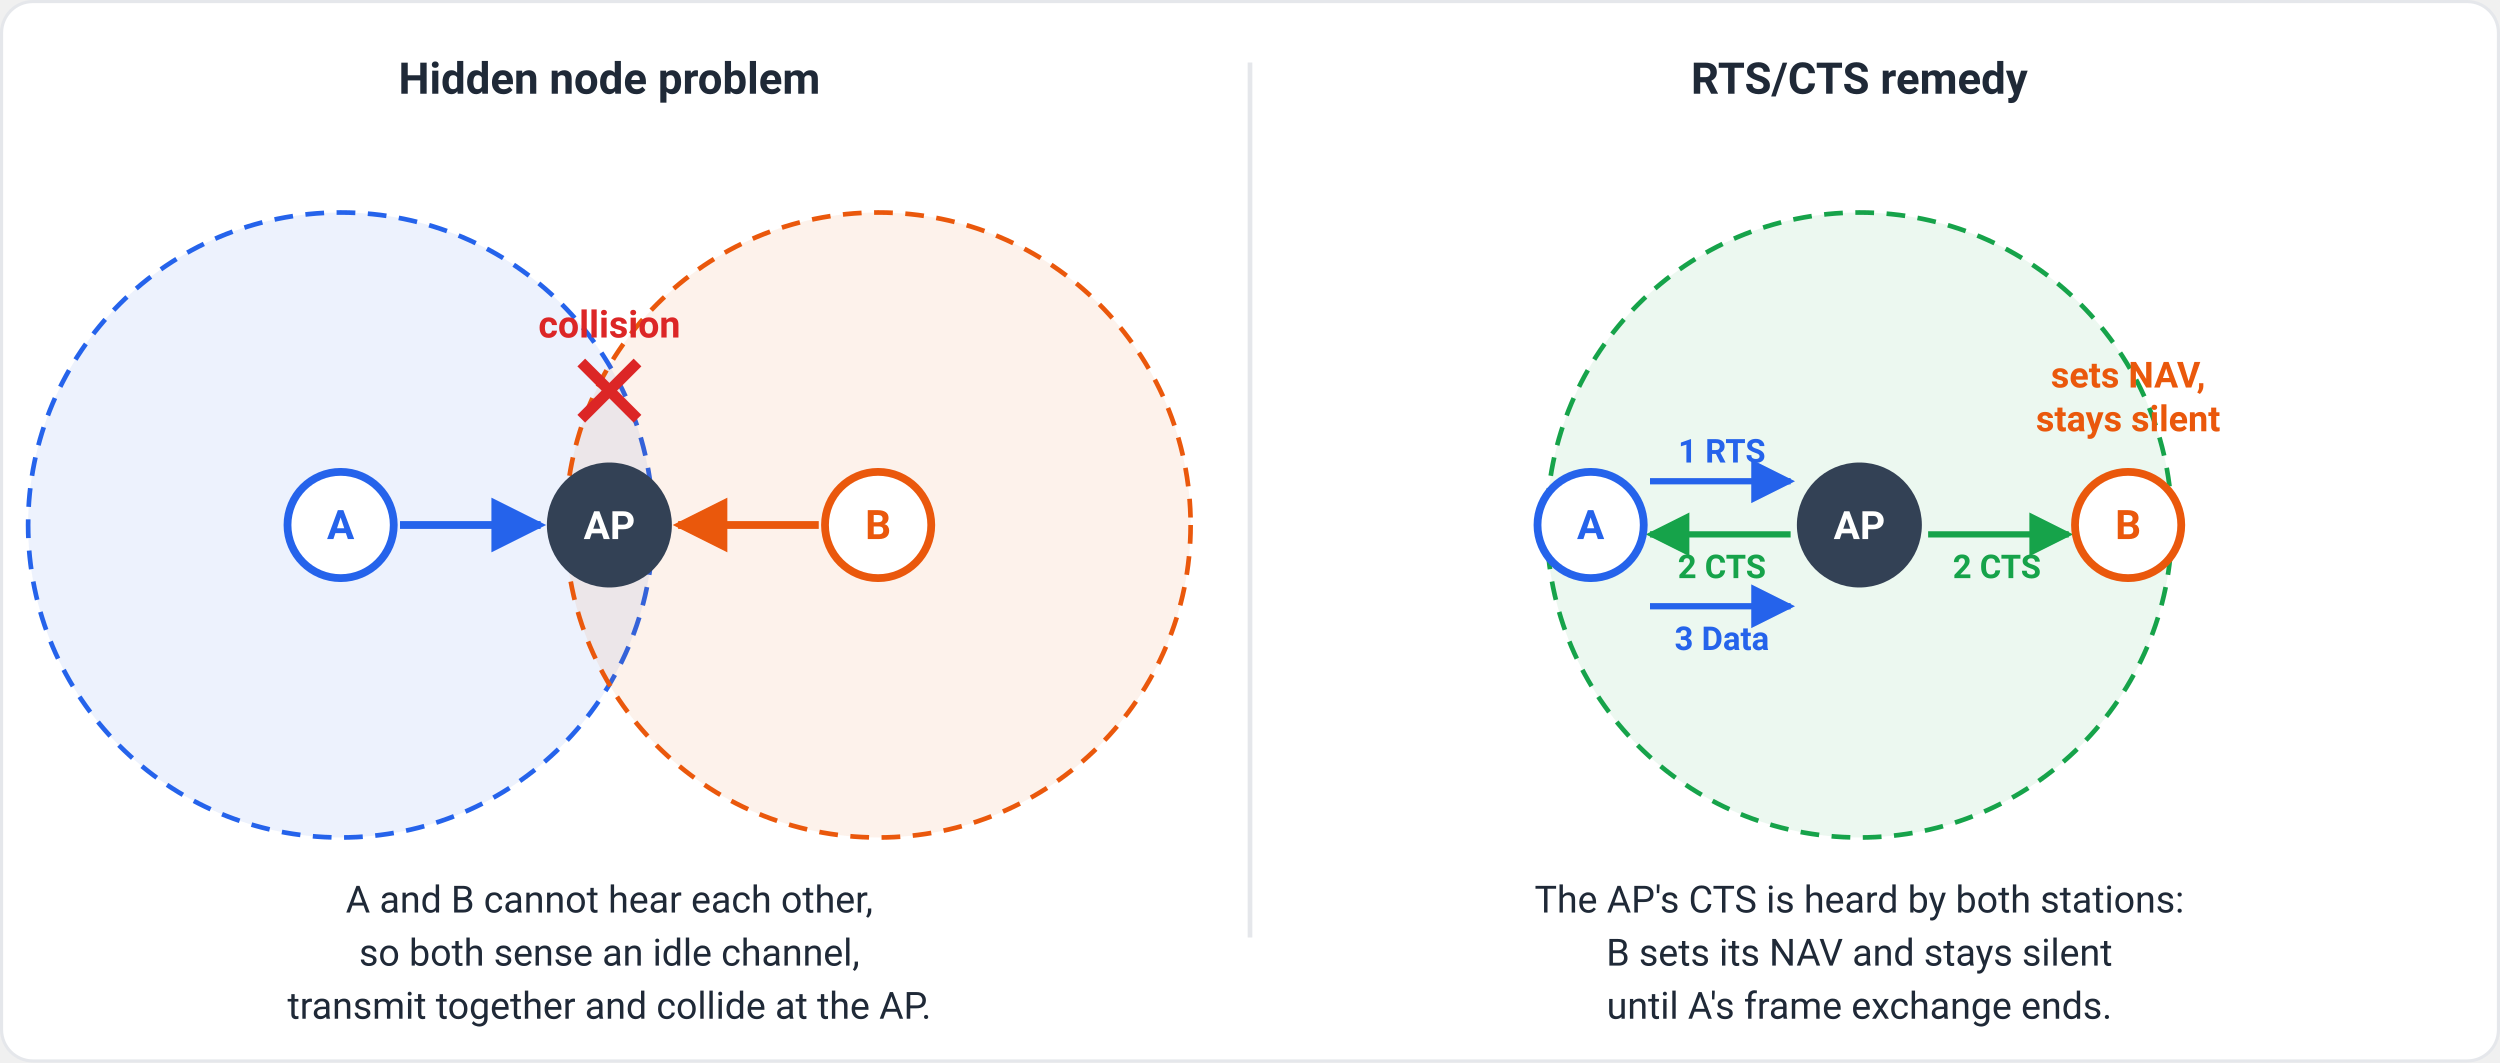
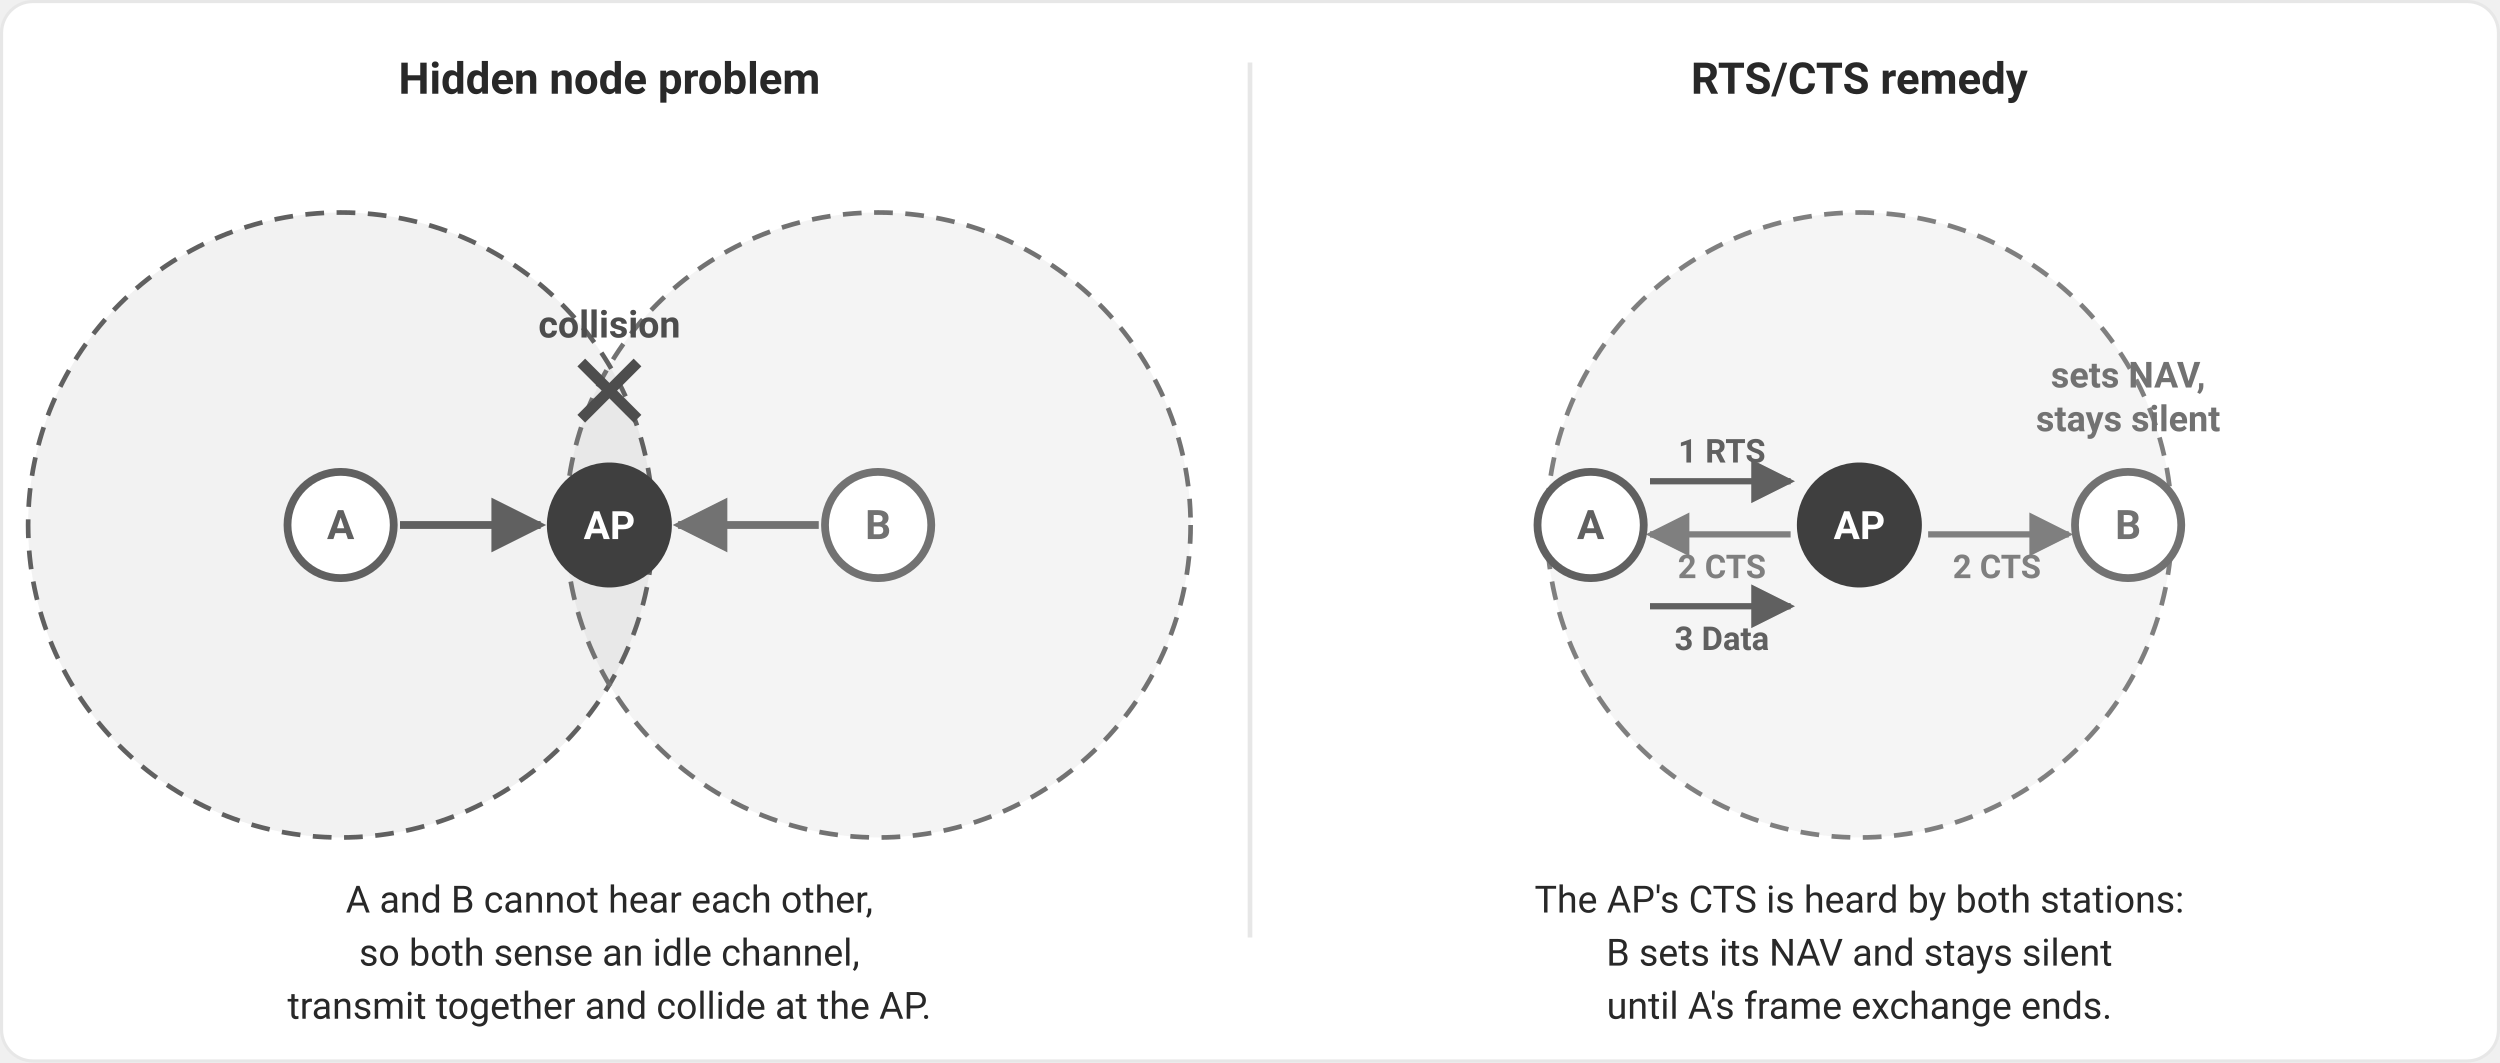
<svg xmlns="http://www.w3.org/2000/svg" viewBox="0 0 800 340" width="800" height="340" font-family="'Segoe UI', Roboto, 'Helvetica Neue', Arial, sans-serif" role="img" aria-label="Hidden node problem and the RTS/CTS remedy">
  <defs>
    <marker id="arr" viewBox="0 0 10 10" refX="9" refY="5" markerWidth="7" markerHeight="7" orient="auto-start-reverse">
-       <path d="M0 0L10 5L0 10z" fill="#334155" />
+       <path d="M0 0L10 5L0 10z" fill="#3f3f3f" />
    </marker>
    <marker id="arrB" viewBox="0 0 10 10" refX="9" refY="5" markerWidth="7" markerHeight="7" orient="auto-start-reverse">
-       <path d="M0 0L10 5L0 10z" fill="#2563eb" />
+       <path d="M0 0L10 5L0 10z" fill="#606060" />
    </marker>
    <marker id="arrO" viewBox="0 0 10 10" refX="9" refY="5" markerWidth="7" markerHeight="7" orient="auto-start-reverse">
-       <path d="M0 0L10 5L0 10z" fill="#ea580c" />
+       <path d="M0 0L10 5L0 10z" fill="#727272" />
    </marker>
    <marker id="arrG" viewBox="0 0 10 10" refX="9" refY="5" markerWidth="7" markerHeight="7" orient="auto-start-reverse">
-       <path d="M0 0L10 5L0 10z" fill="#16a34a" />
+       <path d="M0 0L10 5L0 10z" fill="#7f7f7f" />
    </marker>
    <marker id="arrM" viewBox="0 0 10 10" refX="9" refY="5" markerWidth="7" markerHeight="7" orient="auto-start-reverse">
-       <path d="M0 0L10 5L0 10z" fill="#6b7280" />
+       <path d="M0 0L10 5L0 10z" fill="#727272" />
    </marker>
  </defs>
-   <rect x="0.5" y="0.5" width="799" height="339" rx="10" fill="#ffffff" stroke="#e5e7eb" />
-   <line x1="400" y1="20" x2="400" y2="300" stroke="#e5e7eb" stroke-width="1.5" />
-   <text x="195" y="30" font-size="14" text-anchor="middle" font-weight="700" fill="#1f2937">Hidden node problem</text>
-   <circle cx="109" cy="168" r="100" fill="#2563eb" fill-opacity="0.08" stroke="#2563eb" stroke-width="1.5" stroke-dasharray="6 4" />
-   <circle cx="281" cy="168" r="100" fill="#ea580c" fill-opacity="0.08" stroke="#ea580c" stroke-width="1.5" stroke-dasharray="6 4" />
-   <line x1="128" y1="168" x2="173" y2="168" stroke="#2563eb" stroke-width="2.5" marker-end="url(#arrB)" />
-   <line x1="262" y1="168" x2="217" y2="168" stroke="#ea580c" stroke-width="2.5" marker-end="url(#arrO)" />
-   <circle cx="109" cy="168" r="17" fill="#ffffff" stroke="#2563eb" stroke-width="2.5" />
-   <text x="109" y="172.5" font-size="13" text-anchor="middle" font-weight="700" fill="#2563eb">A</text>
-   <circle cx="281" cy="168" r="17" fill="#ffffff" stroke="#ea580c" stroke-width="2.5" />
-   <text x="281" y="172.5" font-size="13" text-anchor="middle" font-weight="700" fill="#ea580c">B</text>
-   <circle cx="195" cy="168" r="19" fill="#334155" stroke="#334155" stroke-width="2" />
+   <rect x="0.5" y="0.5" width="799" height="339" rx="10" fill="#ffffff" stroke="#e7e7e7" />
+   <line x1="400" y1="20" x2="400" y2="300" stroke="#e7e7e7" stroke-width="1.5" />
+   <text x="195" y="30" font-size="14" text-anchor="middle" font-weight="700" fill="#282828">Hidden node problem</text>
+   <circle cx="109" cy="168" r="100" fill="#606060" fill-opacity="0.08" stroke="#606060" stroke-width="1.5" stroke-dasharray="6 4" />
+   <circle cx="281" cy="168" r="100" fill="#727272" fill-opacity="0.08" stroke="#727272" stroke-width="1.5" stroke-dasharray="6 4" />
+   <line x1="128" y1="168" x2="173" y2="168" stroke="#606060" stroke-width="2.5" marker-end="url(#arrB)" />
+   <line x1="262" y1="168" x2="217" y2="168" stroke="#727272" stroke-width="2.5" marker-end="url(#arrO)" />
+   <circle cx="109" cy="168" r="17" fill="#ffffff" stroke="#606060" stroke-width="2.5" />
+   <text x="109" y="172.5" font-size="13" text-anchor="middle" font-weight="700" fill="#606060">A</text>
+   <circle cx="281" cy="168" r="17" fill="#ffffff" stroke="#727272" stroke-width="2.5" />
+   <text x="281" y="172.5" font-size="13" text-anchor="middle" font-weight="700" fill="#727272">B</text>
+   <circle cx="195" cy="168" r="19" fill="#3f3f3f" stroke="#3f3f3f" stroke-width="2" />
  <text x="195" y="172.5" font-size="12.5" text-anchor="middle" font-weight="700" fill="#ffffff">AP</text>
-   <line x1="186" y1="116" x2="204" y2="134" stroke="#dc2626" stroke-width="3.5" />
-   <line x1="204" y1="116" x2="186" y2="134" stroke="#dc2626" stroke-width="3.5" />
-   <text x="195" y="108" font-size="12" text-anchor="middle" font-weight="700" fill="#dc2626">collision</text>
-   <text x="195" y="292" font-size="12" text-anchor="middle" font-weight="400" fill="#1f2937">A and B cannot hear each other,</text>
-   <text x="195" y="309" font-size="12" text-anchor="middle" font-weight="400" fill="#1f2937">so both sense an idle channel,</text>
-   <text x="195" y="326" font-size="12" text-anchor="middle" font-weight="400" fill="#1f2937">transmit together and collide at the AP.</text>
-   <text x="595" y="30" font-size="14" text-anchor="middle" font-weight="700" fill="#1f2937">RTS/CTS remedy</text>
-   <circle cx="595" cy="168" r="100" fill="#16a34a" fill-opacity="0.08" stroke="#16a34a" stroke-width="1.5" stroke-dasharray="6 4" />
-   <line x1="528" y1="154" x2="573" y2="154" stroke="#2563eb" stroke-width="2" marker-end="url(#arrB)" />
-   <text x="551.0" y="148" font-size="10.5" text-anchor="middle" font-weight="700" fill="#2563eb">1 RTS</text>
-   <line x1="573" y1="171" x2="528" y2="171" stroke="#16a34a" stroke-width="2" marker-end="url(#arrG)" />
-   <text x="551.0" y="185" font-size="10.5" text-anchor="middle" font-weight="700" fill="#16a34a">2 CTS</text>
-   <line x1="617" y1="171" x2="662" y2="171" stroke="#16a34a" stroke-width="2" marker-end="url(#arrG)" />
-   <text x="639.0" y="185" font-size="10.5" text-anchor="middle" font-weight="700" fill="#16a34a">2 CTS</text>
-   <line x1="528" y1="194" x2="573" y2="194" stroke="#2563eb" stroke-width="2" marker-end="url(#arrB)" />
-   <text x="551.0" y="208" font-size="10.5" text-anchor="middle" font-weight="700" fill="#2563eb">3 Data</text>
-   <circle cx="509" cy="168" r="17" fill="#ffffff" stroke="#2563eb" stroke-width="2.5" />
-   <text x="509" y="172.5" font-size="13" text-anchor="middle" font-weight="700" fill="#2563eb">A</text>
-   <circle cx="681" cy="168" r="17" fill="#ffffff" stroke="#ea580c" stroke-width="2.5" />
-   <text x="681" y="172.5" font-size="13" text-anchor="middle" font-weight="700" fill="#ea580c">B</text>
-   <circle cx="595" cy="168" r="19" fill="#334155" stroke="#334155" stroke-width="2" />
+   <line x1="186" y1="116" x2="204" y2="134" stroke="#4d4d4d" stroke-width="3.5" />
+   <line x1="204" y1="116" x2="186" y2="134" stroke="#4d4d4d" stroke-width="3.5" />
+   <text x="195" y="108" font-size="12" text-anchor="middle" font-weight="700" fill="#4d4d4d">collision</text>
+   <text x="195" y="292" font-size="12" text-anchor="middle" font-weight="400" fill="#282828">A and B cannot hear each other,</text>
+   <text x="195" y="309" font-size="12" text-anchor="middle" font-weight="400" fill="#282828">so both sense an idle channel,</text>
+   <text x="195" y="326" font-size="12" text-anchor="middle" font-weight="400" fill="#282828">transmit together and collide at the AP.</text>
+   <text x="595" y="30" font-size="14" text-anchor="middle" font-weight="700" fill="#282828">RTS/CTS remedy</text>
+   <circle cx="595" cy="168" r="100" fill="#7f7f7f" fill-opacity="0.08" stroke="#7f7f7f" stroke-width="1.5" stroke-dasharray="6 4" />
+   <line x1="528" y1="154" x2="573" y2="154" stroke="#606060" stroke-width="2" marker-end="url(#arrB)" />
+   <text x="551.0" y="148" font-size="10.5" text-anchor="middle" font-weight="700" fill="#606060">1 RTS</text>
+   <line x1="573" y1="171" x2="528" y2="171" stroke="#7f7f7f" stroke-width="2" marker-end="url(#arrG)" />
+   <text x="551.0" y="185" font-size="10.5" text-anchor="middle" font-weight="700" fill="#7f7f7f">2 CTS</text>
+   <line x1="617" y1="171" x2="662" y2="171" stroke="#7f7f7f" stroke-width="2" marker-end="url(#arrG)" />
+   <text x="639.0" y="185" font-size="10.5" text-anchor="middle" font-weight="700" fill="#7f7f7f">2 CTS</text>
+   <line x1="528" y1="194" x2="573" y2="194" stroke="#606060" stroke-width="2" marker-end="url(#arrB)" />
+   <text x="551.0" y="208" font-size="10.5" text-anchor="middle" font-weight="700" fill="#606060">3 Data</text>
+   <circle cx="509" cy="168" r="17" fill="#ffffff" stroke="#606060" stroke-width="2.5" />
+   <text x="509" y="172.5" font-size="13" text-anchor="middle" font-weight="700" fill="#606060">A</text>
+   <circle cx="681" cy="168" r="17" fill="#ffffff" stroke="#727272" stroke-width="2.5" />
+   <text x="681" y="172.5" font-size="13" text-anchor="middle" font-weight="700" fill="#727272">B</text>
+   <circle cx="595" cy="168" r="19" fill="#3f3f3f" stroke="#3f3f3f" stroke-width="2" />
  <text x="595" y="172.5" font-size="12.5" text-anchor="middle" font-weight="700" fill="#ffffff">AP</text>
-   <text x="681" y="124" font-size="11.5" text-anchor="middle" font-weight="700" fill="#ea580c">sets NAV,</text>
-   <text x="681" y="138" font-size="11.5" text-anchor="middle" font-weight="700" fill="#ea580c">stays silent</text>
-   <text x="595" y="292" font-size="12" text-anchor="middle" font-weight="400" fill="#1f2937">The AP's CTS is heard by both stations:</text>
-   <text x="595" y="309" font-size="12" text-anchor="middle" font-weight="400" fill="#1f2937">B sets its NAV and stays silent</text>
-   <text x="595" y="326" font-size="12" text-anchor="middle" font-weight="400" fill="#1f2937">until A's frame exchange ends.</text>
+   <text x="681" y="124" font-size="11.5" text-anchor="middle" font-weight="700" fill="#727272">sets NAV,</text>
+   <text x="681" y="138" font-size="11.5" text-anchor="middle" font-weight="700" fill="#727272">stays silent</text>
+   <text x="595" y="292" font-size="12" text-anchor="middle" font-weight="400" fill="#282828">The AP's CTS is heard by both stations:</text>
+   <text x="595" y="309" font-size="12" text-anchor="middle" font-weight="400" fill="#282828">B sets its NAV and stays silent</text>
+   <text x="595" y="326" font-size="12" text-anchor="middle" font-weight="400" fill="#282828">until A's frame exchange ends.</text>
</svg>
